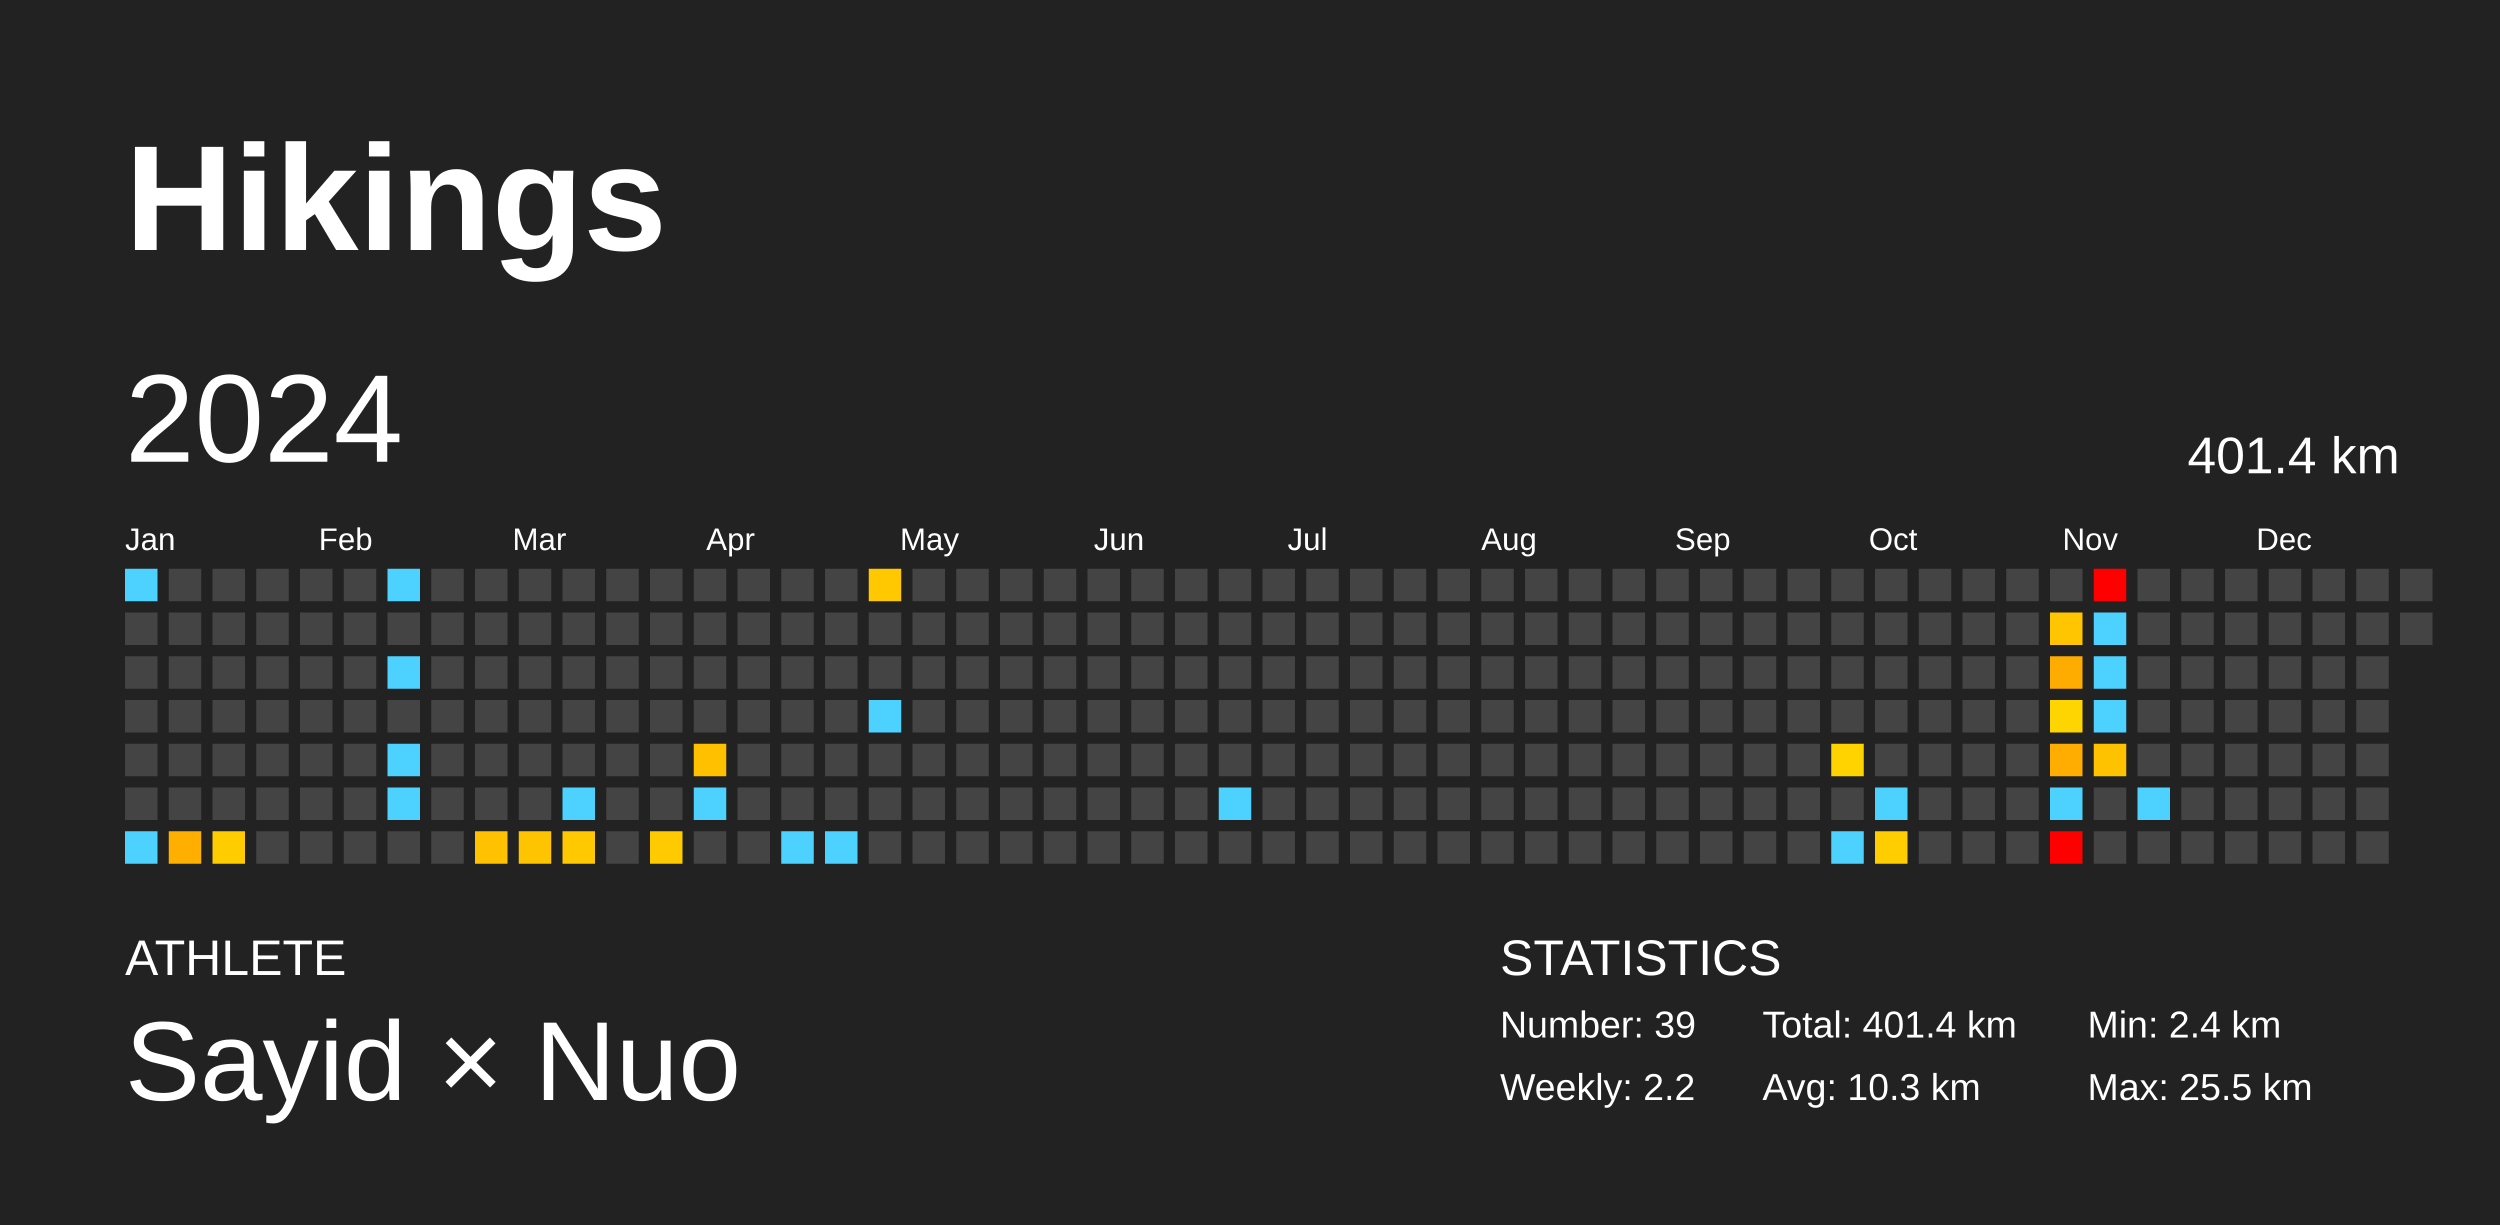
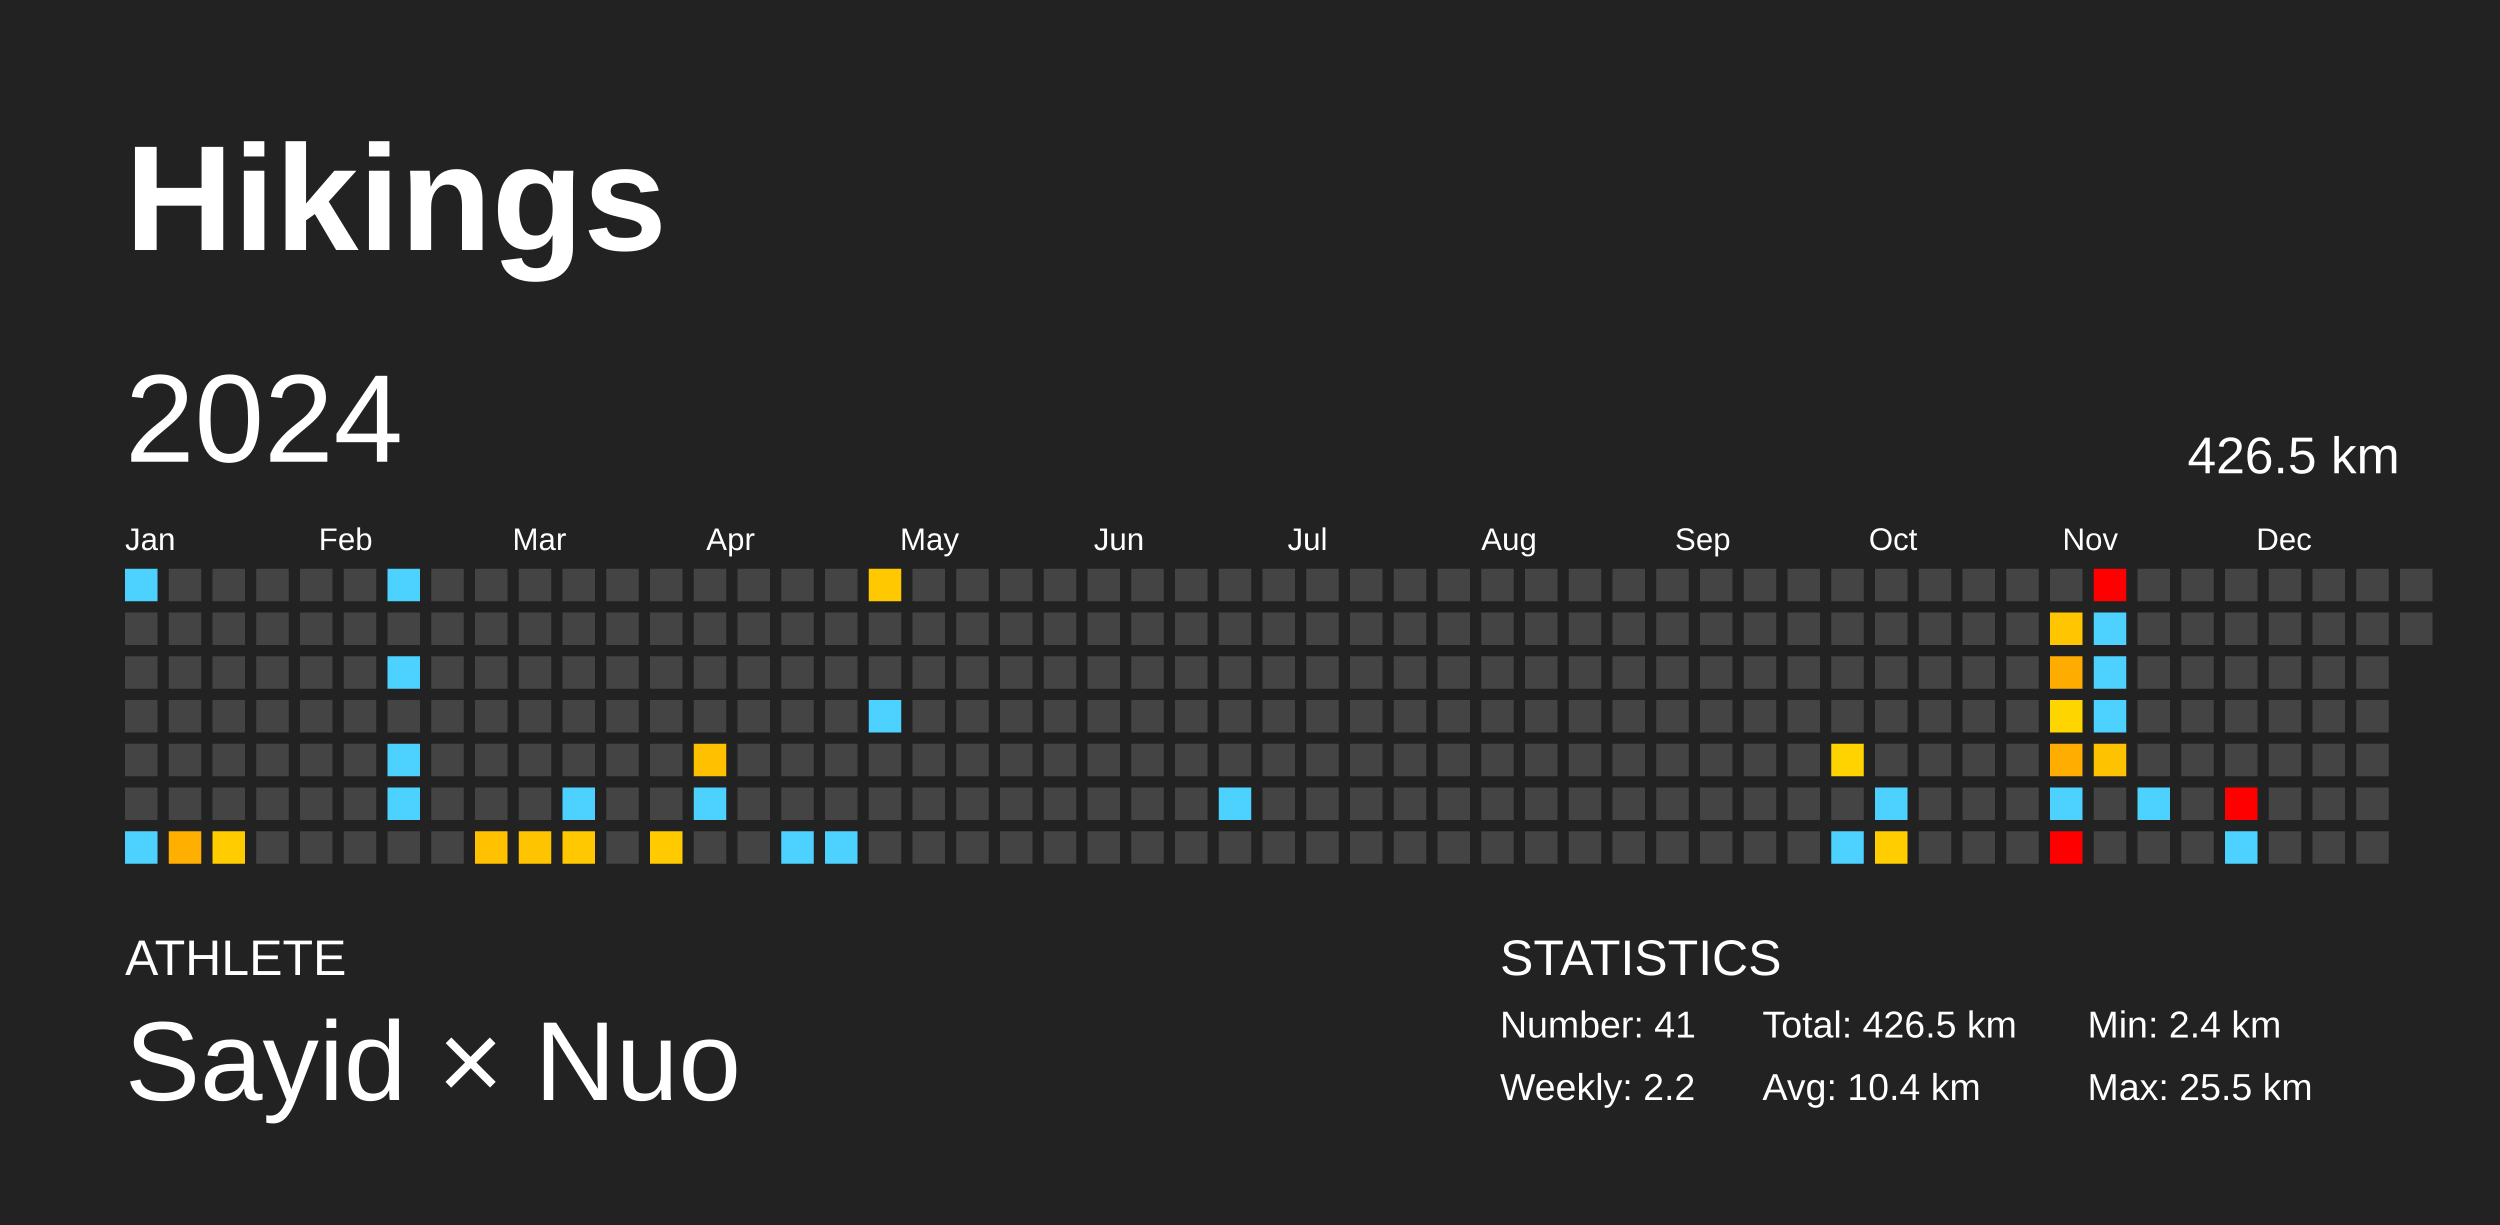
<svg xmlns="http://www.w3.org/2000/svg" baseProfile="full" height="98mm" version="1.1" viewBox="0,0,200,98" width="200mm">
  <defs />
  <rect fill="#222222" height="98" width="200" x="0" y="0" />
  <text fill="#FFFFFF" style="font-size:12px; font-family:Arial; font-weight:bold;" x="10" y="20">Hikings</text>
  <text fill="#FFFFFF" style="font-size:4px; font-family:Arial" x="10" y="78">ATHLETE</text>
  <text fill="#FFFFFF" style="font-size:9px; font-family:Arial" x="10" y="88">Sayid × Nuo</text>
  <text fill="#FFFFFF" style="font-size:4px; font-family:Arial" x="120" y="78">STATISTICS</text>
-   <text fill="#FFFFFF" style="font-size:3px; font-family:Arial" x="120" y="83">Number: 39</text>
+   <text fill="#FFFFFF" style="font-size:3px; font-family:Arial" x="120" y="83">Number: 41</text>
  <text fill="#FFFFFF" style="font-size:3px; font-family:Arial" x="120" y="88">Weekly: 2.2</text>
-   <text fill="#FFFFFF" style="font-size:3px; font-family:Arial" x="141" y="83">Total: 401.4 km</text>
-   <text fill="#FFFFFF" style="font-size:3px; font-family:Arial" x="141" y="88">Avg: 10.3 km</text>
+   <text fill="#FFFFFF" style="font-size:3px; font-family:Arial" x="141" y="83">Total: 426.5 km</text>
+   <text fill="#FFFFFF" style="font-size:3px; font-family:Arial" x="141" y="88">Avg: 10.4 km</text>
  <text fill="#FFFFFF" style="font-size:3px; font-family:Arial" x="167" y="83">Min: 2.4 km</text>
  <text fill="#FFFFFF" style="font-size:3px; font-family:Arial" x="167" y="88">Max: 25.5 km</text>
  <text dominant-baseline="hanging" fill="#FFFFFF" style="font-size:10.0px; font-family:Arial;" x="10" y="30">2024</text>
-   <text dominant-baseline="hanging" fill="#FFFFFF" style="font-size:4.125px; font-family:Arial;" x="175" y="35">401.4 km</text>
+   <text dominant-baseline="hanging" fill="#FFFFFF" style="font-size:4.125px; font-family:Arial;" x="175" y="35">426.5 km</text>
  <text fill="#FFFFFF" style="font-size:2.5px; font-family:Arial" x="10.0" y="44">Jan</text>
  <text fill="#FFFFFF" style="font-size:2.5px; font-family:Arial" x="25.5" y="44">Feb</text>
  <text fill="#FFFFFF" style="font-size:2.5px; font-family:Arial" x="41.0" y="44">Mar</text>
  <text fill="#FFFFFF" style="font-size:2.5px; font-family:Arial" x="56.5" y="44">Apr</text>
  <text fill="#FFFFFF" style="font-size:2.5px; font-family:Arial" x="72.0" y="44">May</text>
  <text fill="#FFFFFF" style="font-size:2.5px; font-family:Arial" x="87.5" y="44">Jun</text>
  <text fill="#FFFFFF" style="font-size:2.5px; font-family:Arial" x="103.0" y="44">Jul</text>
  <text fill="#FFFFFF" style="font-size:2.5px; font-family:Arial" x="118.5" y="44">Aug</text>
  <text fill="#FFFFFF" style="font-size:2.5px; font-family:Arial" x="134.0" y="44">Sep</text>
  <text fill="#FFFFFF" style="font-size:2.5px; font-family:Arial" x="149.5" y="44">Oct</text>
  <text fill="#FFFFFF" style="font-size:2.5px; font-family:Arial" x="165.0" y="44">Nov</text>
  <text fill="#FFFFFF" style="font-size:2.5px; font-family:Arial" x="180.5" y="44">Dec</text>
  <rect fill="#4dd2ff" height="2.6" width="2.6" x="10.0" y="45.5" />
  <rect fill="#444444" height="2.6" width="2.6" x="10.0" y="49.0" />
  <rect fill="#444444" height="2.6" width="2.6" x="10.0" y="52.5" />
  <rect fill="#444444" height="2.6" width="2.6" x="10.0" y="56.0" />
  <rect fill="#444444" height="2.6" width="2.6" x="10.0" y="59.5" />
  <rect fill="#444444" height="2.6" width="2.6" x="10.0" y="63.0" />
  <rect fill="#4dd2ff" height="2.6" width="2.6" x="10.0" y="66.5" />
  <rect fill="#444444" height="2.6" width="2.6" x="13.5" y="45.5" />
  <rect fill="#444444" height="2.6" width="2.6" x="13.5" y="49.0" />
  <rect fill="#444444" height="2.6" width="2.6" x="13.5" y="52.5" />
  <rect fill="#444444" height="2.6" width="2.6" x="13.5" y="56.0" />
  <rect fill="#444444" height="2.6" width="2.6" x="13.5" y="59.5" />
  <rect fill="#444444" height="2.6" width="2.6" x="13.5" y="63.0" />
  <rect fill="#ffaf00" height="2.6" width="2.6" x="13.5" y="66.5" />
  <rect fill="#444444" height="2.6" width="2.6" x="17.0" y="45.5" />
  <rect fill="#444444" height="2.6" width="2.6" x="17.0" y="49.0" />
  <rect fill="#444444" height="2.6" width="2.6" x="17.0" y="52.5" />
  <rect fill="#444444" height="2.6" width="2.6" x="17.0" y="56.0" />
  <rect fill="#444444" height="2.6" width="2.6" x="17.0" y="59.5" />
  <rect fill="#444444" height="2.6" width="2.6" x="17.0" y="63.0" />
  <rect fill="#ffcc00" height="2.6" width="2.6" x="17.0" y="66.5" />
  <rect fill="#444444" height="2.6" width="2.6" x="20.5" y="45.5" />
  <rect fill="#444444" height="2.6" width="2.6" x="20.5" y="49.0" />
  <rect fill="#444444" height="2.6" width="2.6" x="20.5" y="52.5" />
  <rect fill="#444444" height="2.6" width="2.6" x="20.5" y="56.0" />
  <rect fill="#444444" height="2.6" width="2.6" x="20.5" y="59.5" />
  <rect fill="#444444" height="2.6" width="2.6" x="20.5" y="63.0" />
  <rect fill="#444444" height="2.6" width="2.6" x="20.5" y="66.5" />
  <rect fill="#444444" height="2.6" width="2.6" x="24.0" y="45.5" />
  <rect fill="#444444" height="2.6" width="2.6" x="24.0" y="49.0" />
  <rect fill="#444444" height="2.6" width="2.6" x="24.0" y="52.5" />
  <rect fill="#444444" height="2.6" width="2.6" x="24.0" y="56.0" />
  <rect fill="#444444" height="2.6" width="2.6" x="24.0" y="59.5" />
  <rect fill="#444444" height="2.6" width="2.6" x="24.0" y="63.0" />
  <rect fill="#444444" height="2.6" width="2.6" x="24.0" y="66.5" />
  <rect fill="#444444" height="2.6" width="2.6" x="27.5" y="45.5" />
  <rect fill="#444444" height="2.6" width="2.6" x="27.5" y="49.0" />
  <rect fill="#444444" height="2.6" width="2.6" x="27.5" y="52.5" />
  <rect fill="#444444" height="2.6" width="2.6" x="27.5" y="56.0" />
  <rect fill="#444444" height="2.6" width="2.6" x="27.5" y="59.5" />
  <rect fill="#444444" height="2.6" width="2.6" x="27.5" y="63.0" />
  <rect fill="#444444" height="2.6" width="2.6" x="27.5" y="66.5" />
  <rect fill="#4dd2ff" height="2.6" width="2.6" x="31.0" y="45.5" />
  <rect fill="#444444" height="2.6" width="2.6" x="31.0" y="49.0" />
  <rect fill="#4dd2ff" height="2.6" width="2.6" x="31.0" y="52.5" />
  <rect fill="#444444" height="2.6" width="2.6" x="31.0" y="56.0" />
  <rect fill="#4dd2ff" height="2.6" width="2.6" x="31.0" y="59.5" />
  <rect fill="#4dd2ff" height="2.6" width="2.6" x="31.0" y="63.0" />
  <rect fill="#444444" height="2.6" width="2.6" x="31.0" y="66.5" />
  <rect fill="#444444" height="2.6" width="2.6" x="34.5" y="45.5" />
  <rect fill="#444444" height="2.6" width="2.6" x="34.5" y="49.0" />
  <rect fill="#444444" height="2.6" width="2.6" x="34.5" y="52.5" />
  <rect fill="#444444" height="2.6" width="2.6" x="34.5" y="56.0" />
  <rect fill="#444444" height="2.6" width="2.6" x="34.5" y="59.5" />
  <rect fill="#444444" height="2.6" width="2.6" x="34.5" y="63.0" />
  <rect fill="#444444" height="2.6" width="2.6" x="34.5" y="66.5" />
  <rect fill="#444444" height="2.6" width="2.6" x="38.0" y="45.5" />
  <rect fill="#444444" height="2.6" width="2.6" x="38.0" y="49.0" />
  <rect fill="#444444" height="2.6" width="2.6" x="38.0" y="52.5" />
  <rect fill="#444444" height="2.6" width="2.6" x="38.0" y="56.0" />
  <rect fill="#444444" height="2.6" width="2.6" x="38.0" y="59.5" />
  <rect fill="#444444" height="2.6" width="2.6" x="38.0" y="63.0" />
  <rect fill="#ffc100" height="2.6" width="2.6" x="38.0" y="66.5" />
  <rect fill="#444444" height="2.6" width="2.6" x="41.5" y="45.5" />
  <rect fill="#444444" height="2.6" width="2.6" x="41.5" y="49.0" />
  <rect fill="#444444" height="2.6" width="2.6" x="41.5" y="52.5" />
  <rect fill="#444444" height="2.6" width="2.6" x="41.5" y="56.0" />
  <rect fill="#444444" height="2.6" width="2.6" x="41.5" y="59.5" />
  <rect fill="#444444" height="2.6" width="2.6" x="41.5" y="63.0" />
  <rect fill="#ffc400" height="2.6" width="2.6" x="41.5" y="66.5" />
  <rect fill="#444444" height="2.6" width="2.6" x="45.0" y="45.5" />
  <rect fill="#444444" height="2.6" width="2.6" x="45.0" y="49.0" />
  <rect fill="#444444" height="2.6" width="2.6" x="45.0" y="52.5" />
  <rect fill="#444444" height="2.6" width="2.6" x="45.0" y="56.0" />
  <rect fill="#444444" height="2.6" width="2.6" x="45.0" y="59.5" />
  <rect fill="#4dd2ff" height="2.6" width="2.6" x="45.0" y="63.0" />
  <rect fill="#ffc800" height="2.6" width="2.6" x="45.0" y="66.5" />
  <rect fill="#444444" height="2.6" width="2.6" x="48.5" y="45.5" />
  <rect fill="#444444" height="2.6" width="2.6" x="48.5" y="49.0" />
  <rect fill="#444444" height="2.6" width="2.6" x="48.5" y="52.5" />
  <rect fill="#444444" height="2.6" width="2.6" x="48.5" y="56.0" />
  <rect fill="#444444" height="2.6" width="2.6" x="48.5" y="59.5" />
  <rect fill="#444444" height="2.6" width="2.6" x="48.5" y="63.0" />
  <rect fill="#444444" height="2.6" width="2.6" x="48.5" y="66.5" />
  <rect fill="#444444" height="2.6" width="2.6" x="52.0" y="45.5" />
  <rect fill="#444444" height="2.6" width="2.6" x="52.0" y="49.0" />
  <rect fill="#444444" height="2.6" width="2.6" x="52.0" y="52.5" />
  <rect fill="#444444" height="2.6" width="2.6" x="52.0" y="56.0" />
  <rect fill="#444444" height="2.6" width="2.6" x="52.0" y="59.5" />
  <rect fill="#444444" height="2.6" width="2.6" x="52.0" y="63.0" />
  <rect fill="#ffcb00" height="2.6" width="2.6" x="52.0" y="66.5" />
  <rect fill="#444444" height="2.6" width="2.6" x="55.5" y="45.5" />
  <rect fill="#444444" height="2.6" width="2.6" x="55.5" y="49.0" />
  <rect fill="#444444" height="2.6" width="2.6" x="55.5" y="52.5" />
  <rect fill="#444444" height="2.6" width="2.6" x="55.5" y="56.0" />
  <rect fill="#ffc000" height="2.6" width="2.6" x="55.5" y="59.5" />
  <rect fill="#4dd2ff" height="2.6" width="2.6" x="55.5" y="63.0" />
  <rect fill="#444444" height="2.6" width="2.6" x="55.5" y="66.5" />
  <rect fill="#444444" height="2.6" width="2.6" x="59.0" y="45.5" />
  <rect fill="#444444" height="2.6" width="2.6" x="59.0" y="49.0" />
  <rect fill="#444444" height="2.6" width="2.6" x="59.0" y="52.5" />
  <rect fill="#444444" height="2.6" width="2.6" x="59.0" y="56.0" />
  <rect fill="#444444" height="2.6" width="2.6" x="59.0" y="59.5" />
  <rect fill="#444444" height="2.6" width="2.6" x="59.0" y="63.0" />
  <rect fill="#444444" height="2.6" width="2.6" x="59.0" y="66.5" />
  <rect fill="#444444" height="2.6" width="2.6" x="62.5" y="45.5" />
  <rect fill="#444444" height="2.6" width="2.6" x="62.5" y="49.0" />
  <rect fill="#444444" height="2.6" width="2.6" x="62.5" y="52.5" />
  <rect fill="#444444" height="2.6" width="2.6" x="62.5" y="56.0" />
  <rect fill="#444444" height="2.6" width="2.6" x="62.5" y="59.5" />
  <rect fill="#444444" height="2.6" width="2.6" x="62.5" y="63.0" />
  <rect fill="#4dd2ff" height="2.6" width="2.6" x="62.5" y="66.5" />
  <rect fill="#444444" height="2.6" width="2.6" x="66.0" y="45.5" />
  <rect fill="#444444" height="2.6" width="2.6" x="66.0" y="49.0" />
  <rect fill="#444444" height="2.6" width="2.6" x="66.0" y="52.5" />
  <rect fill="#444444" height="2.6" width="2.6" x="66.0" y="56.0" />
  <rect fill="#444444" height="2.6" width="2.6" x="66.0" y="59.5" />
  <rect fill="#444444" height="2.6" width="2.6" x="66.0" y="63.0" />
  <rect fill="#4dd2ff" height="2.6" width="2.6" x="66.0" y="66.5" />
  <rect fill="#ffc800" height="2.6" width="2.6" x="69.5" y="45.5" />
  <rect fill="#444444" height="2.6" width="2.6" x="69.5" y="49.0" />
  <rect fill="#444444" height="2.6" width="2.6" x="69.5" y="52.5" />
  <rect fill="#4dd2ff" height="2.6" width="2.6" x="69.5" y="56.0" />
  <rect fill="#444444" height="2.6" width="2.6" x="69.5" y="59.5" />
  <rect fill="#444444" height="2.6" width="2.6" x="69.5" y="63.0" />
  <rect fill="#444444" height="2.6" width="2.6" x="69.5" y="66.5" />
  <rect fill="#444444" height="2.6" width="2.6" x="73.0" y="45.5" />
  <rect fill="#444444" height="2.6" width="2.6" x="73.0" y="49.0" />
  <rect fill="#444444" height="2.6" width="2.6" x="73.0" y="52.5" />
  <rect fill="#444444" height="2.6" width="2.6" x="73.0" y="56.0" />
  <rect fill="#444444" height="2.6" width="2.6" x="73.0" y="59.5" />
  <rect fill="#444444" height="2.6" width="2.6" x="73.0" y="63.0" />
  <rect fill="#444444" height="2.6" width="2.6" x="73.0" y="66.5" />
  <rect fill="#444444" height="2.6" width="2.6" x="76.5" y="45.5" />
  <rect fill="#444444" height="2.6" width="2.6" x="76.5" y="49.0" />
  <rect fill="#444444" height="2.6" width="2.6" x="76.5" y="52.5" />
  <rect fill="#444444" height="2.6" width="2.6" x="76.5" y="56.0" />
  <rect fill="#444444" height="2.6" width="2.6" x="76.5" y="59.5" />
  <rect fill="#444444" height="2.6" width="2.6" x="76.5" y="63.0" />
  <rect fill="#444444" height="2.6" width="2.6" x="76.5" y="66.5" />
  <rect fill="#444444" height="2.6" width="2.6" x="80.0" y="45.5" />
  <rect fill="#444444" height="2.6" width="2.6" x="80.0" y="49.0" />
  <rect fill="#444444" height="2.6" width="2.6" x="80.0" y="52.5" />
  <rect fill="#444444" height="2.6" width="2.6" x="80.0" y="56.0" />
  <rect fill="#444444" height="2.6" width="2.6" x="80.0" y="59.5" />
  <rect fill="#444444" height="2.6" width="2.6" x="80.0" y="63.0" />
  <rect fill="#444444" height="2.6" width="2.6" x="80.0" y="66.5" />
  <rect fill="#444444" height="2.6" width="2.6" x="83.5" y="45.5" />
  <rect fill="#444444" height="2.6" width="2.6" x="83.5" y="49.0" />
  <rect fill="#444444" height="2.6" width="2.6" x="83.5" y="52.5" />
  <rect fill="#444444" height="2.6" width="2.6" x="83.5" y="56.0" />
  <rect fill="#444444" height="2.6" width="2.6" x="83.5" y="59.5" />
  <rect fill="#444444" height="2.6" width="2.6" x="83.5" y="63.0" />
  <rect fill="#444444" height="2.6" width="2.6" x="83.5" y="66.5" />
  <rect fill="#444444" height="2.6" width="2.6" x="87.0" y="45.5" />
  <rect fill="#444444" height="2.6" width="2.6" x="87.0" y="49.0" />
  <rect fill="#444444" height="2.6" width="2.6" x="87.0" y="52.5" />
  <rect fill="#444444" height="2.6" width="2.6" x="87.0" y="56.0" />
  <rect fill="#444444" height="2.6" width="2.6" x="87.0" y="59.5" />
  <rect fill="#444444" height="2.6" width="2.6" x="87.0" y="63.0" />
  <rect fill="#444444" height="2.6" width="2.6" x="87.0" y="66.5" />
  <rect fill="#444444" height="2.6" width="2.6" x="90.5" y="45.5" />
  <rect fill="#444444" height="2.6" width="2.6" x="90.5" y="49.0" />
  <rect fill="#444444" height="2.6" width="2.6" x="90.5" y="52.5" />
  <rect fill="#444444" height="2.6" width="2.6" x="90.5" y="56.0" />
  <rect fill="#444444" height="2.6" width="2.6" x="90.5" y="59.5" />
  <rect fill="#444444" height="2.6" width="2.6" x="90.5" y="63.0" />
  <rect fill="#444444" height="2.6" width="2.6" x="90.5" y="66.5" />
  <rect fill="#444444" height="2.6" width="2.6" x="94.0" y="45.5" />
  <rect fill="#444444" height="2.6" width="2.6" x="94.0" y="49.0" />
  <rect fill="#444444" height="2.6" width="2.6" x="94.0" y="52.5" />
  <rect fill="#444444" height="2.6" width="2.6" x="94.0" y="56.0" />
  <rect fill="#444444" height="2.6" width="2.6" x="94.0" y="59.5" />
  <rect fill="#444444" height="2.6" width="2.6" x="94.0" y="63.0" />
  <rect fill="#444444" height="2.6" width="2.6" x="94.0" y="66.5" />
  <rect fill="#444444" height="2.6" width="2.6" x="97.5" y="45.5" />
  <rect fill="#444444" height="2.6" width="2.6" x="97.5" y="49.0" />
  <rect fill="#444444" height="2.6" width="2.6" x="97.5" y="52.5" />
  <rect fill="#444444" height="2.6" width="2.6" x="97.5" y="56.0" />
  <rect fill="#444444" height="2.6" width="2.6" x="97.5" y="59.5" />
  <rect fill="#4dd2ff" height="2.6" width="2.6" x="97.5" y="63.0" />
  <rect fill="#444444" height="2.6" width="2.6" x="97.5" y="66.5" />
  <rect fill="#444444" height="2.6" width="2.6" x="101.0" y="45.5" />
  <rect fill="#444444" height="2.6" width="2.6" x="101.0" y="49.0" />
  <rect fill="#444444" height="2.6" width="2.6" x="101.0" y="52.5" />
  <rect fill="#444444" height="2.6" width="2.6" x="101.0" y="56.0" />
  <rect fill="#444444" height="2.6" width="2.6" x="101.0" y="59.5" />
  <rect fill="#444444" height="2.6" width="2.6" x="101.0" y="63.0" />
  <rect fill="#444444" height="2.6" width="2.6" x="101.0" y="66.5" />
  <rect fill="#444444" height="2.6" width="2.6" x="104.5" y="45.5" />
  <rect fill="#444444" height="2.6" width="2.6" x="104.5" y="49.0" />
  <rect fill="#444444" height="2.6" width="2.6" x="104.5" y="52.5" />
  <rect fill="#444444" height="2.6" width="2.6" x="104.5" y="56.0" />
  <rect fill="#444444" height="2.6" width="2.6" x="104.5" y="59.5" />
  <rect fill="#444444" height="2.6" width="2.6" x="104.5" y="63.0" />
  <rect fill="#444444" height="2.6" width="2.6" x="104.5" y="66.5" />
  <rect fill="#444444" height="2.6" width="2.6" x="108.0" y="45.5" />
  <rect fill="#444444" height="2.6" width="2.6" x="108.0" y="49.0" />
  <rect fill="#444444" height="2.6" width="2.6" x="108.0" y="52.5" />
  <rect fill="#444444" height="2.6" width="2.6" x="108.0" y="56.0" />
  <rect fill="#444444" height="2.6" width="2.6" x="108.0" y="59.5" />
  <rect fill="#444444" height="2.6" width="2.6" x="108.0" y="63.0" />
  <rect fill="#444444" height="2.6" width="2.6" x="108.0" y="66.5" />
  <rect fill="#444444" height="2.6" width="2.6" x="111.5" y="45.5" />
  <rect fill="#444444" height="2.6" width="2.6" x="111.5" y="49.0" />
  <rect fill="#444444" height="2.6" width="2.6" x="111.5" y="52.5" />
  <rect fill="#444444" height="2.6" width="2.6" x="111.5" y="56.0" />
  <rect fill="#444444" height="2.6" width="2.6" x="111.5" y="59.5" />
  <rect fill="#444444" height="2.6" width="2.6" x="111.5" y="63.0" />
  <rect fill="#444444" height="2.6" width="2.6" x="111.5" y="66.5" />
  <rect fill="#444444" height="2.6" width="2.6" x="115.0" y="45.5" />
  <rect fill="#444444" height="2.6" width="2.6" x="115.0" y="49.0" />
  <rect fill="#444444" height="2.6" width="2.6" x="115.0" y="52.5" />
  <rect fill="#444444" height="2.6" width="2.6" x="115.0" y="56.0" />
  <rect fill="#444444" height="2.6" width="2.6" x="115.0" y="59.5" />
  <rect fill="#444444" height="2.6" width="2.6" x="115.0" y="63.0" />
  <rect fill="#444444" height="2.6" width="2.6" x="115.0" y="66.5" />
  <rect fill="#444444" height="2.6" width="2.6" x="118.5" y="45.5" />
  <rect fill="#444444" height="2.6" width="2.6" x="118.5" y="49.0" />
  <rect fill="#444444" height="2.6" width="2.6" x="118.5" y="52.5" />
  <rect fill="#444444" height="2.6" width="2.6" x="118.5" y="56.0" />
  <rect fill="#444444" height="2.6" width="2.6" x="118.5" y="59.5" />
  <rect fill="#444444" height="2.6" width="2.6" x="118.5" y="63.0" />
  <rect fill="#444444" height="2.6" width="2.6" x="118.5" y="66.5" />
  <rect fill="#444444" height="2.6" width="2.6" x="122.0" y="45.5" />
  <rect fill="#444444" height="2.6" width="2.6" x="122.0" y="49.0" />
  <rect fill="#444444" height="2.6" width="2.6" x="122.0" y="52.5" />
  <rect fill="#444444" height="2.6" width="2.6" x="122.0" y="56.0" />
  <rect fill="#444444" height="2.6" width="2.6" x="122.0" y="59.5" />
  <rect fill="#444444" height="2.6" width="2.6" x="122.0" y="63.0" />
  <rect fill="#444444" height="2.6" width="2.6" x="122.0" y="66.5" />
  <rect fill="#444444" height="2.6" width="2.6" x="125.5" y="45.5" />
  <rect fill="#444444" height="2.6" width="2.6" x="125.5" y="49.0" />
  <rect fill="#444444" height="2.6" width="2.6" x="125.5" y="52.5" />
  <rect fill="#444444" height="2.6" width="2.6" x="125.5" y="56.0" />
  <rect fill="#444444" height="2.6" width="2.6" x="125.5" y="59.5" />
  <rect fill="#444444" height="2.6" width="2.6" x="125.5" y="63.0" />
  <rect fill="#444444" height="2.6" width="2.6" x="125.5" y="66.5" />
  <rect fill="#444444" height="2.6" width="2.6" x="129.0" y="45.5" />
  <rect fill="#444444" height="2.6" width="2.6" x="129.0" y="49.0" />
  <rect fill="#444444" height="2.6" width="2.6" x="129.0" y="52.5" />
  <rect fill="#444444" height="2.6" width="2.6" x="129.0" y="56.0" />
  <rect fill="#444444" height="2.6" width="2.6" x="129.0" y="59.5" />
  <rect fill="#444444" height="2.6" width="2.6" x="129.0" y="63.0" />
  <rect fill="#444444" height="2.6" width="2.6" x="129.0" y="66.5" />
  <rect fill="#444444" height="2.6" width="2.6" x="132.5" y="45.5" />
  <rect fill="#444444" height="2.6" width="2.6" x="132.5" y="49.0" />
  <rect fill="#444444" height="2.6" width="2.6" x="132.5" y="52.5" />
  <rect fill="#444444" height="2.6" width="2.6" x="132.5" y="56.0" />
  <rect fill="#444444" height="2.6" width="2.6" x="132.5" y="59.5" />
  <rect fill="#444444" height="2.6" width="2.6" x="132.5" y="63.0" />
  <rect fill="#444444" height="2.6" width="2.6" x="132.5" y="66.5" />
  <rect fill="#444444" height="2.6" width="2.6" x="136.0" y="45.5" />
  <rect fill="#444444" height="2.6" width="2.6" x="136.0" y="49.0" />
  <rect fill="#444444" height="2.6" width="2.6" x="136.0" y="52.5" />
  <rect fill="#444444" height="2.6" width="2.6" x="136.0" y="56.0" />
  <rect fill="#444444" height="2.6" width="2.6" x="136.0" y="59.5" />
  <rect fill="#444444" height="2.6" width="2.6" x="136.0" y="63.0" />
  <rect fill="#444444" height="2.6" width="2.6" x="136.0" y="66.5" />
  <rect fill="#444444" height="2.6" width="2.6" x="139.5" y="45.5" />
  <rect fill="#444444" height="2.6" width="2.6" x="139.5" y="49.0" />
  <rect fill="#444444" height="2.6" width="2.6" x="139.5" y="52.5" />
  <rect fill="#444444" height="2.6" width="2.6" x="139.5" y="56.0" />
  <rect fill="#444444" height="2.6" width="2.6" x="139.5" y="59.5" />
  <rect fill="#444444" height="2.6" width="2.6" x="139.5" y="63.0" />
  <rect fill="#444444" height="2.6" width="2.6" x="139.5" y="66.5" />
  <rect fill="#444444" height="2.6" width="2.6" x="143.0" y="45.5" />
  <rect fill="#444444" height="2.6" width="2.6" x="143.0" y="49.0" />
  <rect fill="#444444" height="2.6" width="2.6" x="143.0" y="52.5" />
  <rect fill="#444444" height="2.6" width="2.6" x="143.0" y="56.0" />
  <rect fill="#444444" height="2.6" width="2.6" x="143.0" y="59.5" />
  <rect fill="#444444" height="2.6" width="2.6" x="143.0" y="63.0" />
  <rect fill="#444444" height="2.6" width="2.6" x="143.0" y="66.5" />
  <rect fill="#444444" height="2.6" width="2.6" x="146.5" y="45.5" />
  <rect fill="#444444" height="2.6" width="2.6" x="146.5" y="49.0" />
  <rect fill="#444444" height="2.6" width="2.6" x="146.5" y="52.5" />
  <rect fill="#444444" height="2.6" width="2.6" x="146.5" y="56.0" />
  <rect fill="#ffd300" height="2.6" width="2.6" x="146.5" y="59.5" />
  <rect fill="#444444" height="2.6" width="2.6" x="146.5" y="63.0" />
  <rect fill="#4dd2ff" height="2.6" width="2.6" x="146.5" y="66.5" />
  <rect fill="#444444" height="2.6" width="2.6" x="150.0" y="45.5" />
  <rect fill="#444444" height="2.6" width="2.6" x="150.0" y="49.0" />
  <rect fill="#444444" height="2.6" width="2.6" x="150.0" y="52.5" />
  <rect fill="#444444" height="2.6" width="2.6" x="150.0" y="56.0" />
  <rect fill="#444444" height="2.6" width="2.6" x="150.0" y="59.5" />
  <rect fill="#4dd2ff" height="2.6" width="2.6" x="150.0" y="63.0" />
  <rect fill="#ffcd00" height="2.6" width="2.6" x="150.0" y="66.5" />
  <rect fill="#444444" height="2.6" width="2.6" x="153.5" y="45.5" />
  <rect fill="#444444" height="2.6" width="2.6" x="153.5" y="49.0" />
  <rect fill="#444444" height="2.6" width="2.6" x="153.5" y="52.5" />
  <rect fill="#444444" height="2.6" width="2.6" x="153.5" y="56.0" />
  <rect fill="#444444" height="2.6" width="2.6" x="153.5" y="59.5" />
  <rect fill="#444444" height="2.6" width="2.6" x="153.5" y="63.0" />
  <rect fill="#444444" height="2.6" width="2.6" x="153.5" y="66.5" />
  <rect fill="#444444" height="2.6" width="2.6" x="157.0" y="45.5" />
  <rect fill="#444444" height="2.6" width="2.6" x="157.0" y="49.0" />
  <rect fill="#444444" height="2.6" width="2.6" x="157.0" y="52.5" />
  <rect fill="#444444" height="2.6" width="2.6" x="157.0" y="56.0" />
  <rect fill="#444444" height="2.6" width="2.6" x="157.0" y="59.5" />
  <rect fill="#444444" height="2.6" width="2.6" x="157.0" y="63.0" />
  <rect fill="#444444" height="2.6" width="2.6" x="157.0" y="66.5" />
  <rect fill="#444444" height="2.6" width="2.6" x="160.5" y="45.5" />
  <rect fill="#444444" height="2.6" width="2.6" x="160.5" y="49.0" />
  <rect fill="#444444" height="2.6" width="2.6" x="160.5" y="52.5" />
  <rect fill="#444444" height="2.6" width="2.6" x="160.5" y="56.0" />
  <rect fill="#444444" height="2.6" width="2.6" x="160.5" y="59.5" />
  <rect fill="#444444" height="2.6" width="2.6" x="160.5" y="63.0" />
  <rect fill="#444444" height="2.6" width="2.6" x="160.5" y="66.5" />
  <rect fill="#444444" height="2.6" width="2.6" x="164.0" y="45.5" />
  <rect fill="#ffc500" height="2.6" width="2.6" x="164.0" y="49.0" />
  <rect fill="#ffac00" height="2.6" width="2.6" x="164.0" y="52.5" />
  <rect fill="#ffd500" height="2.6" width="2.6" x="164.0" y="56.0" />
  <rect fill="#ffad00" height="2.6" width="2.6" x="164.0" y="59.5" />
  <rect fill="#4dd2ff" height="2.6" width="2.6" x="164.0" y="63.0" />
  <rect fill="red" height="2.6" width="2.6" x="164.0" y="66.5" />
  <rect fill="red" height="2.6" width="2.6" x="167.5" y="45.5" />
  <rect fill="#4dd2ff" height="2.6" width="2.6" x="167.5" y="49.0" />
  <rect fill="#4dd2ff" height="2.6" width="2.6" x="167.5" y="52.5" />
  <rect fill="#4dd2ff" height="2.6" width="2.6" x="167.5" y="56.0" />
  <rect fill="#ffc200" height="2.6" width="2.6" x="167.5" y="59.5" />
  <rect fill="#444444" height="2.6" width="2.6" x="167.5" y="63.0" />
  <rect fill="#444444" height="2.6" width="2.6" x="167.5" y="66.5" />
  <rect fill="#444444" height="2.6" width="2.6" x="171.0" y="45.5" />
  <rect fill="#444444" height="2.6" width="2.6" x="171.0" y="49.0" />
  <rect fill="#444444" height="2.6" width="2.6" x="171.0" y="52.5" />
  <rect fill="#444444" height="2.6" width="2.6" x="171.0" y="56.0" />
  <rect fill="#444444" height="2.6" width="2.6" x="171.0" y="59.5" />
  <rect fill="#4dd2ff" height="2.6" width="2.6" x="171.0" y="63.0" />
  <rect fill="#444444" height="2.6" width="2.6" x="171.0" y="66.5" />
  <rect fill="#444444" height="2.6" width="2.6" x="174.5" y="45.5" />
  <rect fill="#444444" height="2.6" width="2.6" x="174.5" y="49.0" />
  <rect fill="#444444" height="2.6" width="2.6" x="174.5" y="52.5" />
  <rect fill="#444444" height="2.6" width="2.6" x="174.5" y="56.0" />
  <rect fill="#444444" height="2.6" width="2.6" x="174.5" y="59.5" />
  <rect fill="#444444" height="2.6" width="2.6" x="174.5" y="63.0" />
  <rect fill="#444444" height="2.6" width="2.6" x="174.5" y="66.5" />
  <rect fill="#444444" height="2.6" width="2.6" x="178.0" y="45.5" />
  <rect fill="#444444" height="2.6" width="2.6" x="178.0" y="49.0" />
  <rect fill="#444444" height="2.6" width="2.6" x="178.0" y="52.5" />
  <rect fill="#444444" height="2.6" width="2.6" x="178.0" y="56.0" />
  <rect fill="#444444" height="2.6" width="2.6" x="178.0" y="59.5" />
-   <rect fill="#444444" height="2.6" width="2.6" x="178.0" y="63.0" />
-   <rect fill="#444444" height="2.6" width="2.6" x="178.0" y="66.5" />
+   <rect fill="red" height="2.6" width="2.6" x="178.0" y="63.0" />
+   <rect fill="#4dd2ff" height="2.6" width="2.6" x="178.0" y="66.5" />
  <rect fill="#444444" height="2.6" width="2.6" x="181.5" y="45.5" />
  <rect fill="#444444" height="2.6" width="2.6" x="181.5" y="49.0" />
  <rect fill="#444444" height="2.6" width="2.6" x="181.5" y="52.5" />
  <rect fill="#444444" height="2.6" width="2.6" x="181.5" y="56.0" />
  <rect fill="#444444" height="2.6" width="2.6" x="181.5" y="59.5" />
  <rect fill="#444444" height="2.6" width="2.6" x="181.5" y="63.0" />
  <rect fill="#444444" height="2.6" width="2.6" x="181.5" y="66.5" />
  <rect fill="#444444" height="2.6" width="2.6" x="185.0" y="45.5" />
  <rect fill="#444444" height="2.6" width="2.6" x="185.0" y="49.0" />
  <rect fill="#444444" height="2.6" width="2.6" x="185.0" y="52.5" />
  <rect fill="#444444" height="2.6" width="2.6" x="185.0" y="56.0" />
  <rect fill="#444444" height="2.6" width="2.6" x="185.0" y="59.5" />
  <rect fill="#444444" height="2.6" width="2.6" x="185.0" y="63.0" />
  <rect fill="#444444" height="2.6" width="2.6" x="185.0" y="66.5" />
  <rect fill="#444444" height="2.6" width="2.6" x="188.5" y="45.5" />
  <rect fill="#444444" height="2.6" width="2.6" x="188.5" y="49.0" />
  <rect fill="#444444" height="2.6" width="2.6" x="188.5" y="52.5" />
  <rect fill="#444444" height="2.6" width="2.6" x="188.5" y="56.0" />
  <rect fill="#444444" height="2.6" width="2.6" x="188.5" y="59.5" />
  <rect fill="#444444" height="2.6" width="2.6" x="188.5" y="63.0" />
  <rect fill="#444444" height="2.6" width="2.6" x="188.5" y="66.5" />
  <rect fill="#444444" height="2.6" width="2.6" x="192.0" y="45.5" />
  <rect fill="#444444" height="2.6" width="2.6" x="192.0" y="49.0" />
</svg>
